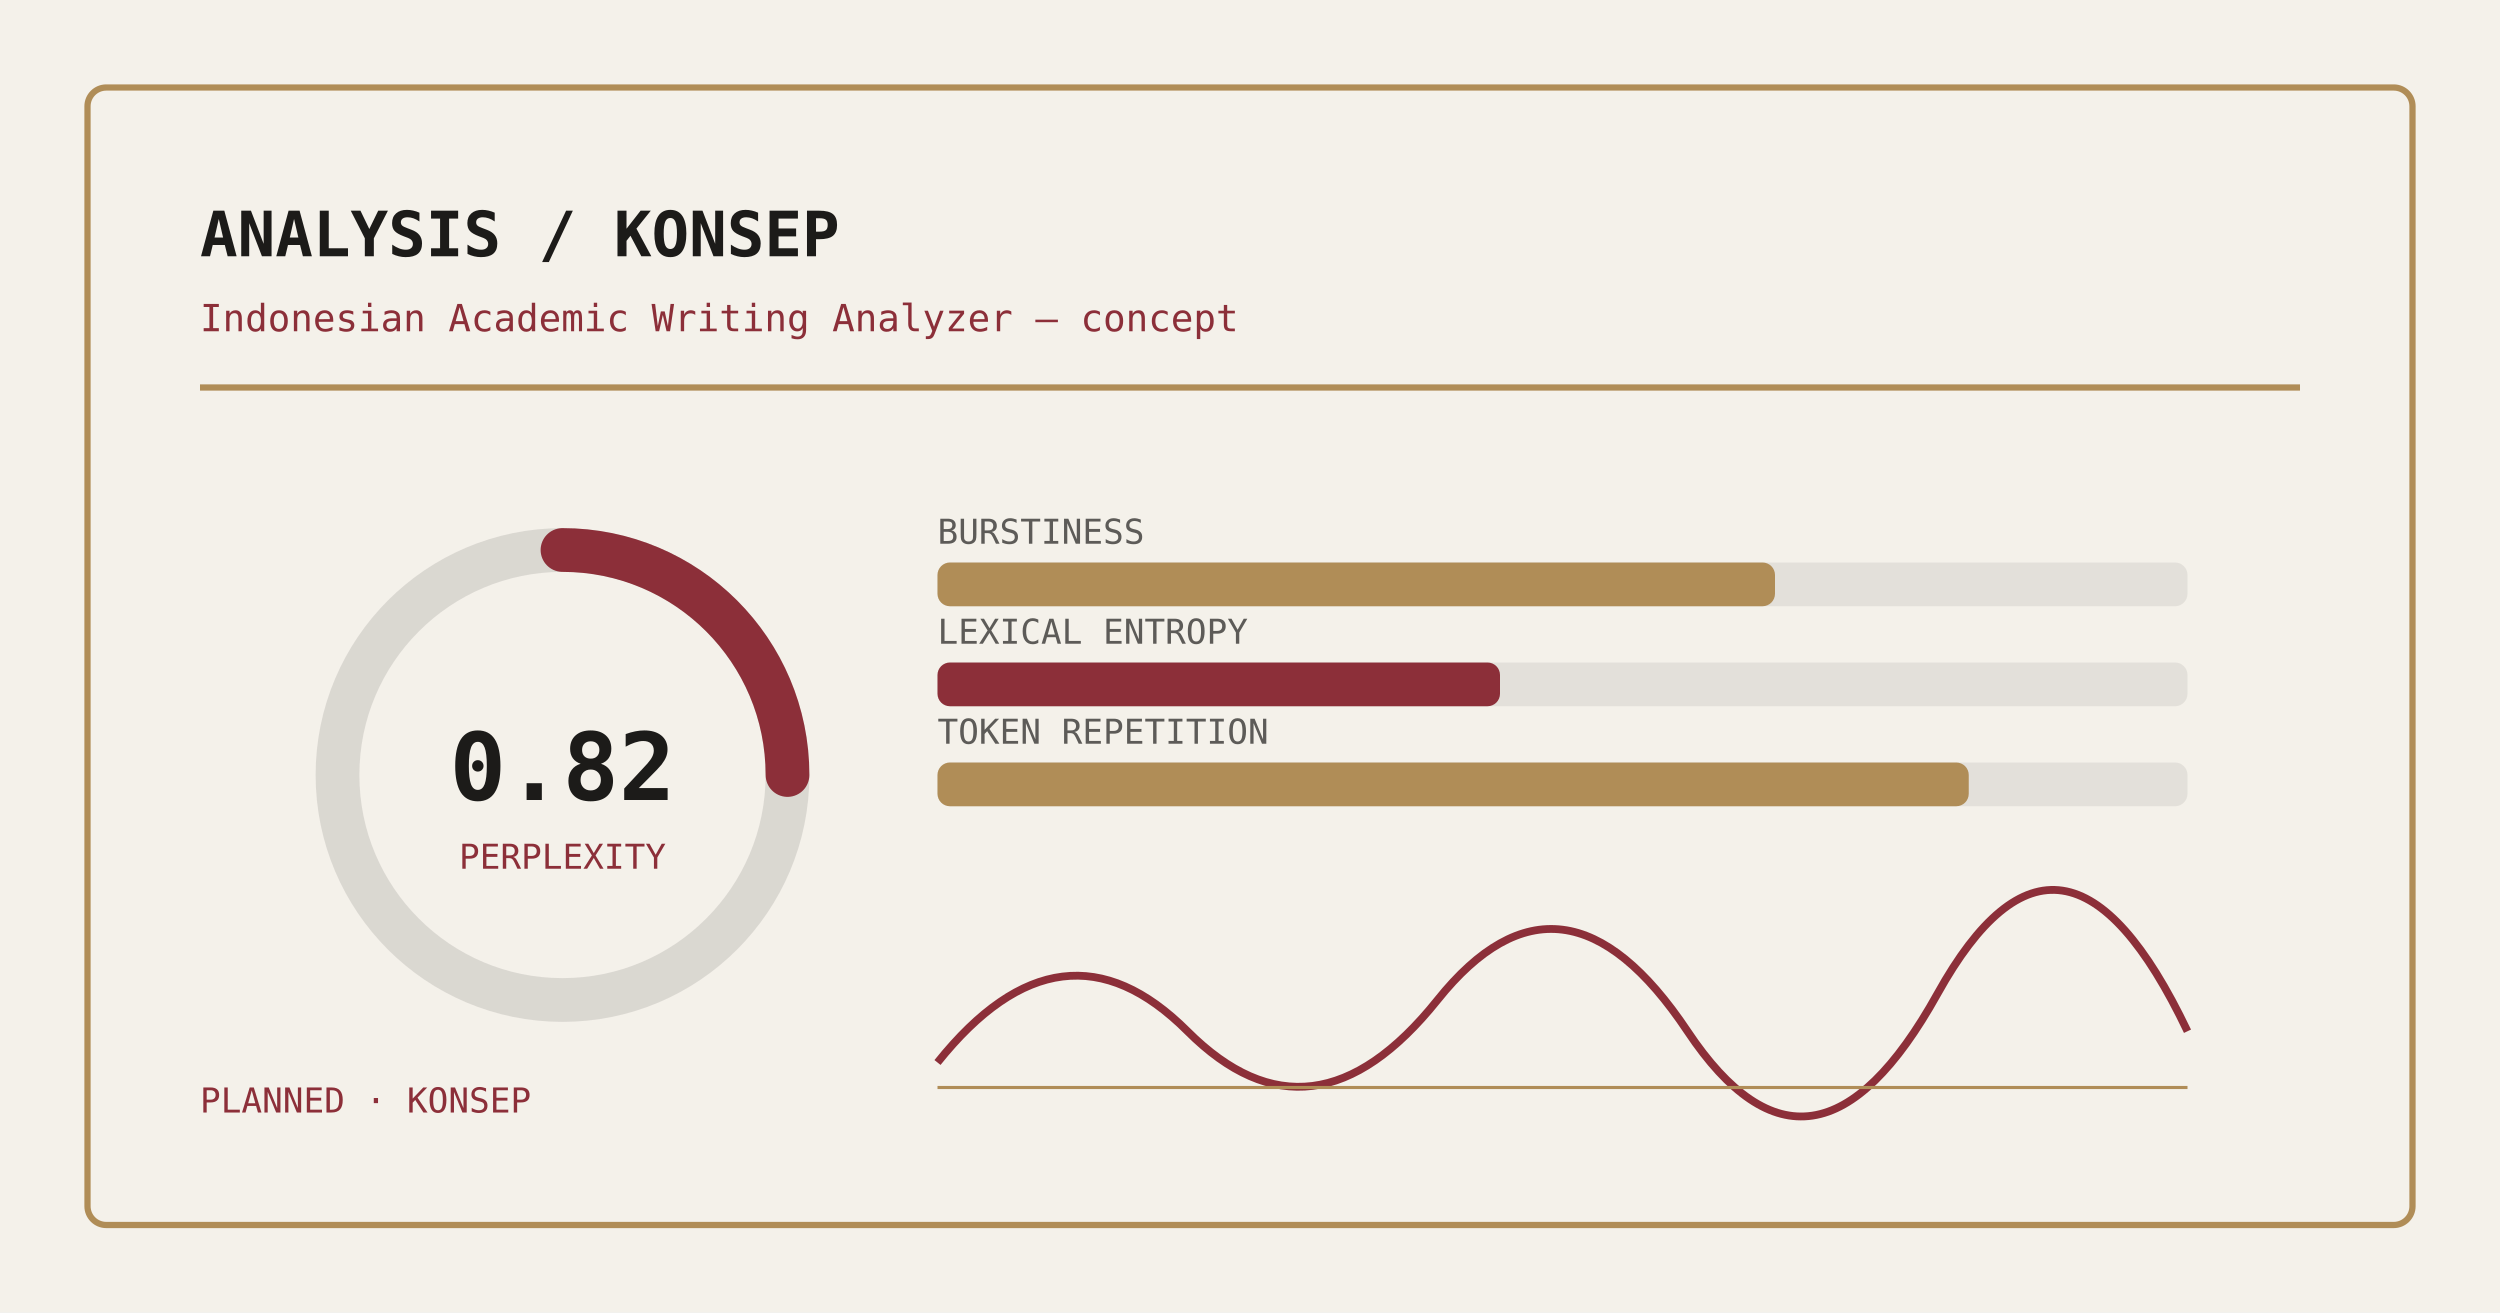
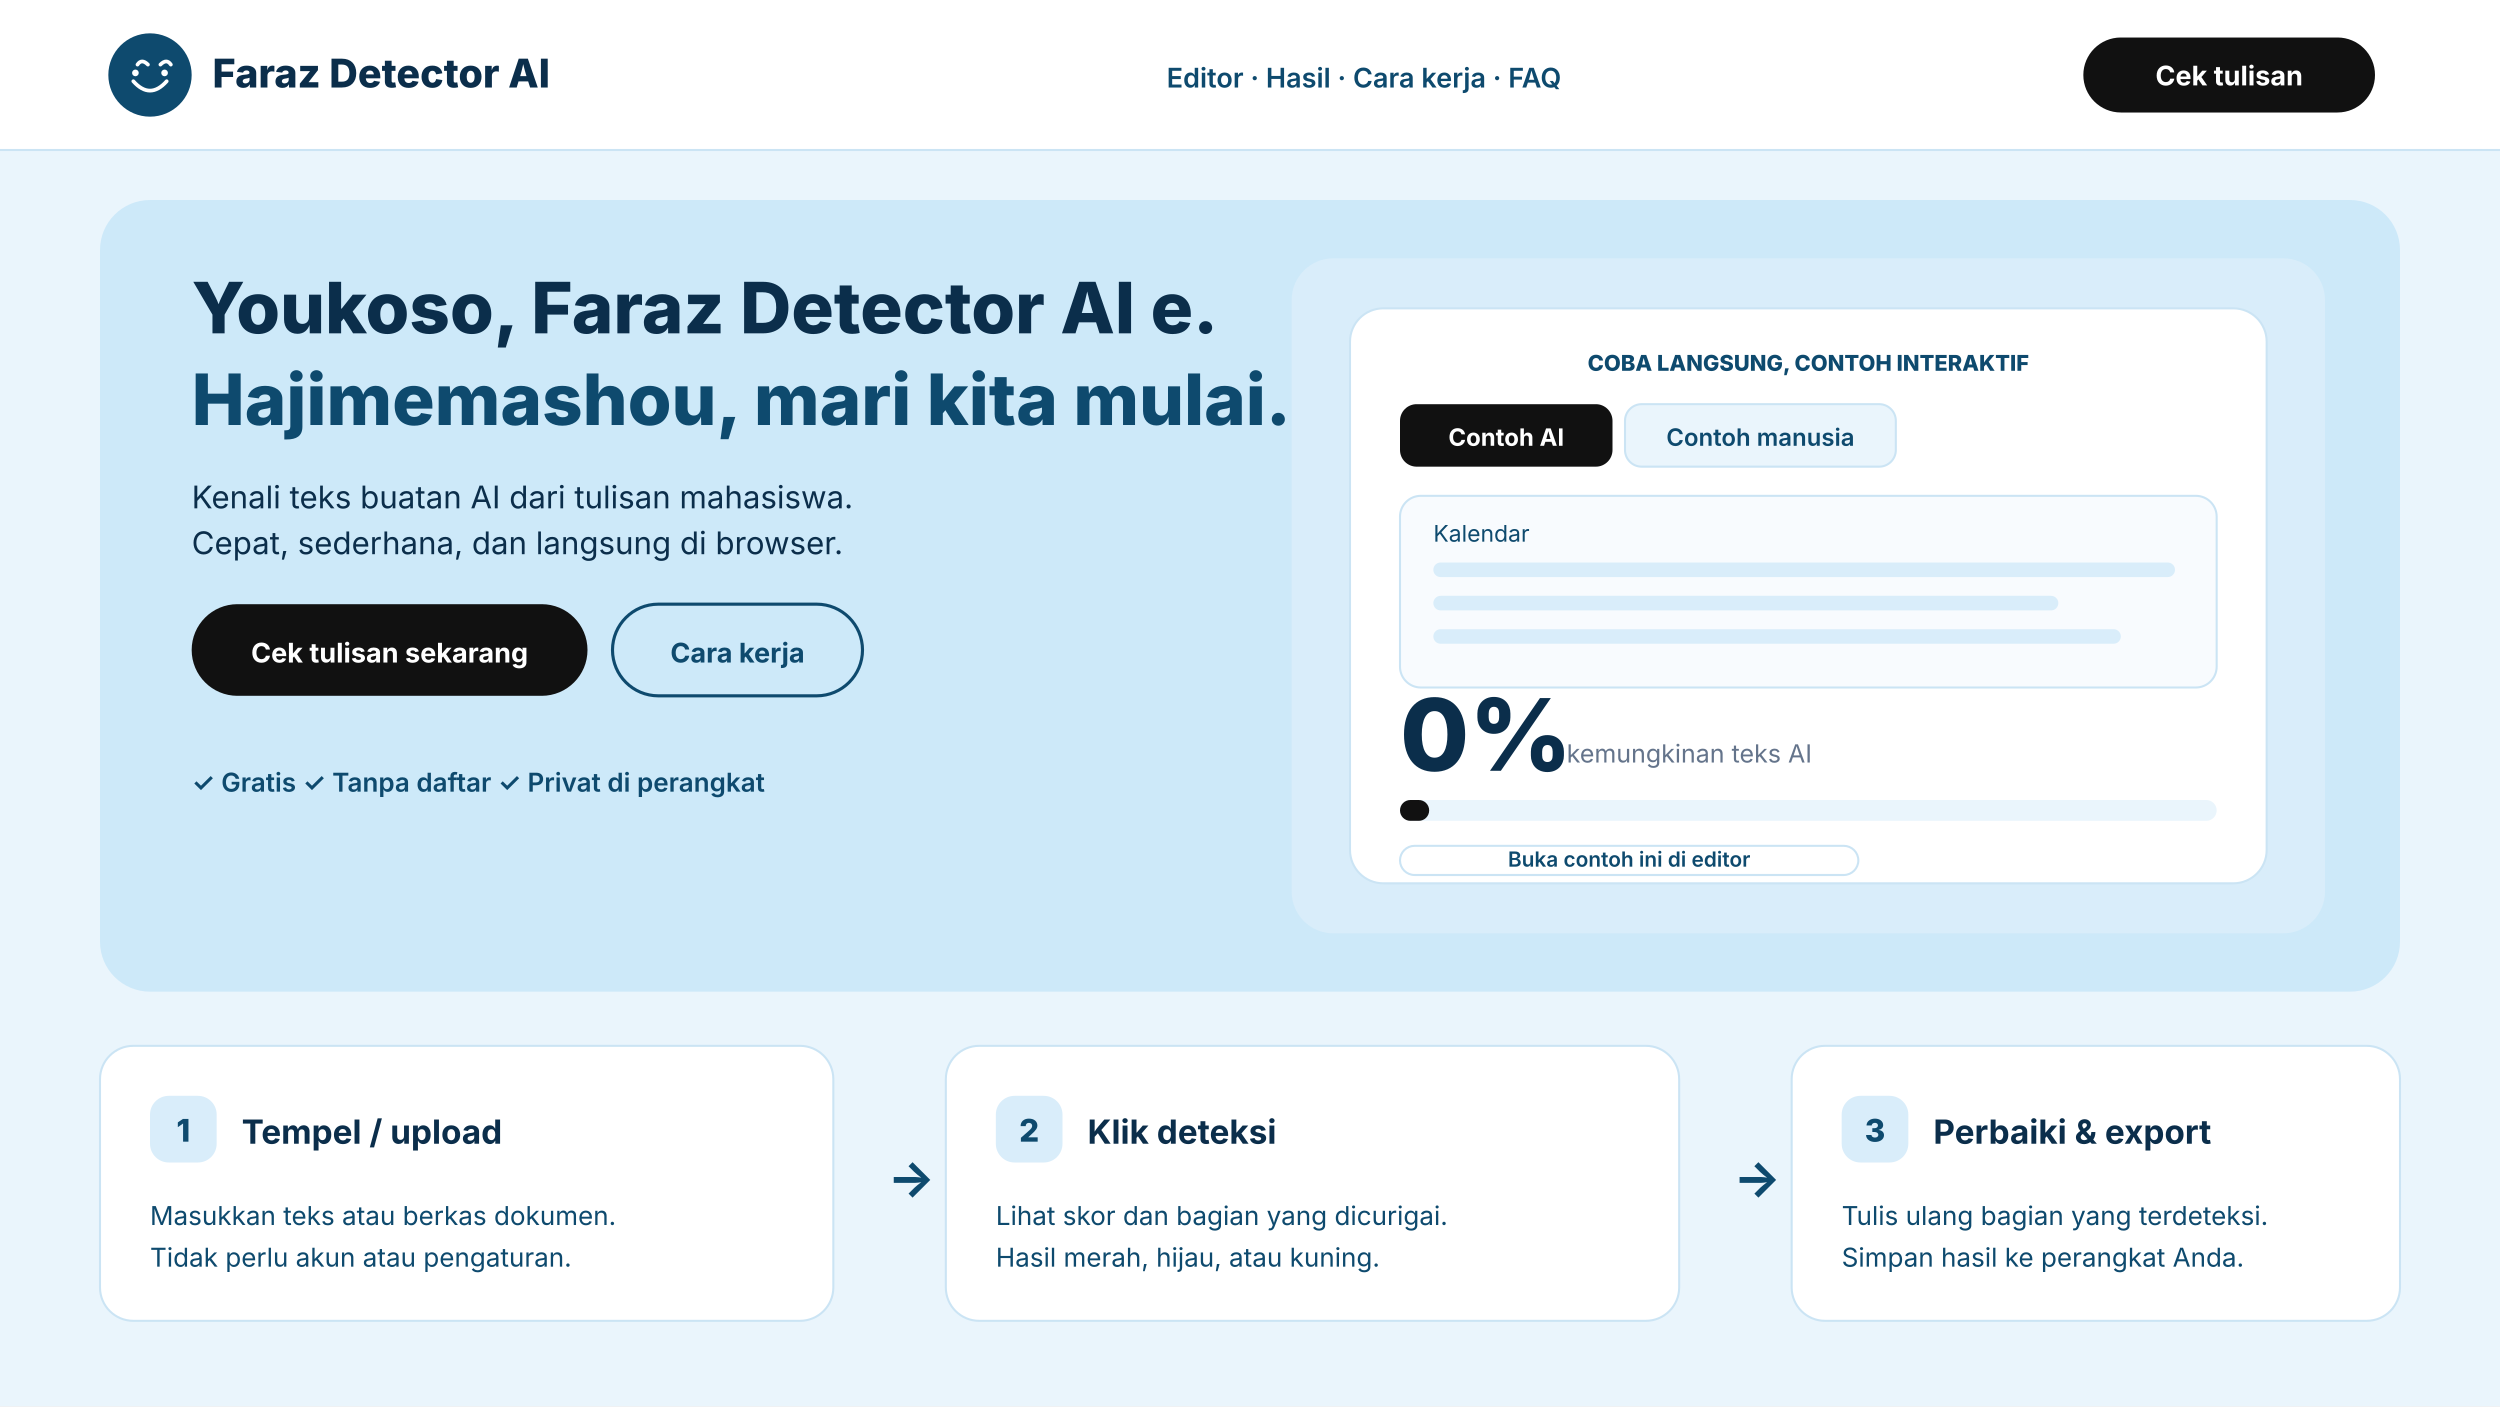
- <svg xmlns="http://www.w3.org/2000/svg" viewBox="0 0 800 420" role="img" aria-label="AI Detector concept mockup with brass accents">
-   <rect width="800" height="420" fill="#F4F1EA" />
-   <rect x="28" y="28" width="744" height="364" rx="6" fill="none" stroke="#B08D57" stroke-width="2" />
-   <rect x="40" y="40" width="720" height="340" rx="4" fill="#F4F1EA" />
-   <text x="64" y="82" font-family="ui-monospace, monospace" font-size="20" font-weight="600" fill="#1C1B19">ANALYSIS / KONSEP</text>
-   <text x="64" y="106" font-family="ui-monospace, monospace" font-size="12" fill="#8C2F39">Indonesian Academic Writing Analyzer — concept</text>
-   <line x1="64" y1="124" x2="736" y2="124" stroke="#B08D57" stroke-width="2" />
-   <circle cx="180" cy="248" r="72" fill="none" stroke="#1C1B19" stroke-opacity=".12" stroke-width="14" />
-   <path d="M180 176 A72 72 0 0 1 252 248" fill="none" stroke="#8C2F39" stroke-width="14" stroke-linecap="round" />
-   <text x="180" y="256" text-anchor="middle" font-family="ui-monospace, monospace" font-size="30" font-weight="600" fill="#1C1B19">0.82</text>
-   <text x="180" y="278" text-anchor="middle" font-family="ui-monospace, monospace" font-size="11" fill="#8C2F39">PERPLEXITY</text>
-   <g>
-     <rect x="300" y="180" width="400" height="14" rx="4" fill="#1C1B19" opacity=".08" />
-     <rect x="300" y="180" width="268" height="14" rx="4" fill="#B08D57" />
-     <rect x="300" y="212" width="400" height="14" rx="4" fill="#1C1B19" opacity=".08" />
-     <rect x="300" y="212" width="180" height="14" rx="4" fill="#8C2F39" />
-     <rect x="300" y="244" width="400" height="14" rx="4" fill="#1C1B19" opacity=".08" />
-     <rect x="300" y="244" width="330" height="14" rx="4" fill="#B08D57" />
-   </g>
-   <g font-family="ui-monospace, monospace" font-size="11" fill="#1C1B19" opacity=".7">
-     <text x="300" y="174">BURSTINESS</text>
-     <text x="300" y="206">LEXICAL ENTROPY</text>
-     <text x="300" y="238">TOKEN REPETITION</text>
-   </g>
-   <path d="M300 340 Q340 290 380 330 T460 320 T540 330 T620 318 T700 330" fill="none" stroke="#8C2F39" stroke-width="2.5" />
-   <line x1="300" y1="348" x2="700" y2="348" stroke="#B08D57" stroke-width="1" />
-   <text x="64" y="356" font-family="ui-monospace, monospace" font-size="11" fill="#8C2F39">PLANNED · KONSEP</text>
+ <svg xmlns="http://www.w3.org/2000/svg" width="1200" height="675" viewBox="0 0 1200 675" font-family="Inter, Segoe UI, Arial, sans-serif">
+   <rect width="1200" height="675" fill="#EAF5FC" />
+   <rect x="0" y="0" width="1200" height="72" fill="#ffffff" />
+   <line x1="0" y1="72" x2="1200" y2="72" stroke="#CBE4F4" stroke-width="1" />
+   <circle cx="72" cy="36" r="20" fill="#0E4A6E" />
+   <path d="M66 31 Q68 28 71 31 M77 31 Q80 28 82 31" stroke="#ffffff" stroke-width="1.8" fill="none" stroke-linecap="round" />
+   <path d="M64 39 Q72 48 80 39" stroke="#ffffff" stroke-width="1.8" fill="none" stroke-linecap="round" />
+   <circle cx="65" cy="35" r="1.6" fill="#ffffff" />
+   <circle cx="79" cy="35" r="1.6" fill="#ffffff" />
+   <text x="102" y="42" font-size="19" font-weight="800" fill="#0B2E4B">Faraz Detector AI</text>
+   <text x="560" y="42" font-size="13" font-weight="600" fill="#0E4A6E">Editor · Hasil · Cara kerja · FAQ</text>
+   <rect x="1000" y="18" width="140" height="36" rx="18" fill="#111111" />
+   <text x="1070" y="41" font-size="13" font-weight="700" fill="#ffffff" text-anchor="middle">Cek tulisan</text>
+   <rect x="48" y="96" width="1104" height="380" rx="24" fill="#CDE9F9" />
+   <text x="92" y="160" font-size="34" font-weight="800" fill="#0B2E4B">Youkoso, Faraz Detector AI e.</text>
+   <text x="92" y="204" font-size="34" font-weight="800" fill="#0E4A6E">Hajimemashou, mari kita mulai.</text>
+   <text x="92" y="244" font-size="15" fill="#0B2E4B">Kenali teks buatan AI dari tulisan mahasiswa.</text>
+   <text x="92" y="266" font-size="15" fill="#0B2E4B">Cepat, sederhana, dan langsung di browser.</text>
+   <rect x="92" y="290" width="190" height="44" rx="22" fill="#111111" />
+   <text x="187" y="318" font-size="13" font-weight="700" fill="#ffffff" text-anchor="middle">Cek tulisan sekarang</text>
+   <rect x="294" y="290" width="120" height="44" rx="22" fill="#CDE9F9" stroke="#0E4A6E" stroke-width="1.5" />
+   <text x="354" y="318" font-size="13" font-weight="700" fill="#0E4A6E" text-anchor="middle">Cara kerja</text>
+   <text x="92" y="380" font-size="12.5" font-weight="600" fill="#0E4A6E">✓ Gratis   ✓ Tanpa daftar   ✓ Privat di perangkat</text>
+   <rect x="620" y="124" width="496" height="324" rx="20" fill="#D9EDFA" />
+   <rect x="648" y="148" width="440" height="276" rx="16" fill="#ffffff" stroke="#CBE4F4" stroke-width="1" />
+   <text x="868" y="178" font-size="10.5" font-weight="800" fill="#0E4A6E" text-anchor="middle">COBA LANGSUNG, CONTOH INTERAKTIF</text>
+   <rect x="672" y="194" width="102" height="30" rx="8" fill="#111111" />
+   <text x="723" y="214" font-size="11.5" font-weight="700" fill="#ffffff" text-anchor="middle">Contoh AI</text>
+   <rect x="780" y="194" width="130" height="30" rx="8" fill="#EAF5FC" stroke="#CBE4F4" stroke-width="1" />
+   <text x="845" y="214" font-size="11.5" font-weight="600" fill="#0E4A6E" text-anchor="middle">Contoh manusia</text>
+   <rect x="672" y="238" width="392" height="92" rx="10" fill="#F8FBFE" stroke="#CBE4F4" stroke-width="1" />
+   <text x="688" y="260" font-size="11" fill="#0E4A6E">Kalendar</text>
+   <rect x="688" y="270" width="356" height="7" rx="3.5" fill="#D9EDFA" />
+   <rect x="688" y="286" width="300" height="7" rx="3.5" fill="#D9EDFA" />
+   <rect x="688" y="302" width="330" height="7" rx="3.5" fill="#D9EDFA" />
+   <text x="672" y="370" font-size="48" font-weight="800" fill="#0B2E4B">0%</text>
+   <text x="752" y="366" font-size="12" fill="#64748B">kemungkinan teks AI</text>
+   <rect x="672" y="384" width="392" height="10" rx="5" fill="#EAF5FC" />
+   <rect x="672" y="384" width="14" height="10" rx="5" fill="#111111" />
+   <rect x="672" y="406" width="220" height="14" rx="7" fill="#ffffff" stroke="#CBE4F4" stroke-width="1" />
+   <text x="782" y="416" font-size="10" font-weight="600" fill="#0E4A6E" text-anchor="middle">Buka contoh ini di editor</text>
+   <rect x="48" y="502" width="352" height="132" rx="16" fill="#ffffff" stroke="#CBE4F4" stroke-width="1" />
+   <rect x="72" y="526" width="32" height="32" rx="9" fill="#D9EDFA" />
+   <text x="88" y="548" font-size="15" font-weight="800" fill="#0E4A6E" text-anchor="middle">1</text>
+   <text x="116" y="549" font-size="16" font-weight="700" fill="#0B2E4B">Tempel / upload</text>
+   <text x="72" y="588" font-size="12.5" fill="#0E4A6E">Masukkan teks atau berkas dokumen.</text>
+   <text x="72" y="608" font-size="12.5" fill="#0E4A6E">Tidak perlu akun atau pengaturan.</text>
+   <text x="426" y="574" font-size="24" font-weight="700" fill="#0E4A6E">→</text>
+   <rect x="454" y="502" width="352" height="132" rx="16" fill="#ffffff" stroke="#CBE4F4" stroke-width="1" />
+   <rect x="478" y="526" width="32" height="32" rx="9" fill="#D9EDFA" />
+   <text x="494" y="548" font-size="15" font-weight="800" fill="#0E4A6E" text-anchor="middle">2</text>
+   <text x="522" y="549" font-size="16" font-weight="700" fill="#0B2E4B">Klik deteksi</text>
+   <text x="478" y="588" font-size="12.5" fill="#0E4A6E">Lihat skor dan bagian yang dicurigai.</text>
+   <text x="478" y="608" font-size="12.5" fill="#0E4A6E">Hasil merah, hijau, atau kuning.</text>
+   <text x="832" y="574" font-size="24" font-weight="700" fill="#0E4A6E">→</text>
+   <rect x="860" y="502" width="292" height="132" rx="16" fill="#ffffff" stroke="#CBE4F4" stroke-width="1" />
+   <rect x="884" y="526" width="32" height="32" rx="9" fill="#D9EDFA" />
+   <text x="900" y="548" font-size="15" font-weight="800" fill="#0E4A6E" text-anchor="middle">3</text>
+   <text x="928" y="549" font-size="16" font-weight="700" fill="#0B2E4B">Perbaiki &amp; export</text>
+   <text x="884" y="588" font-size="12.5" fill="#0E4A6E">Tulis ulang bagian yang terdeteksi.</text>
+   <text x="884" y="608" font-size="12.5" fill="#0E4A6E">Simpan hasil ke perangkat Anda.</text>
</svg>
